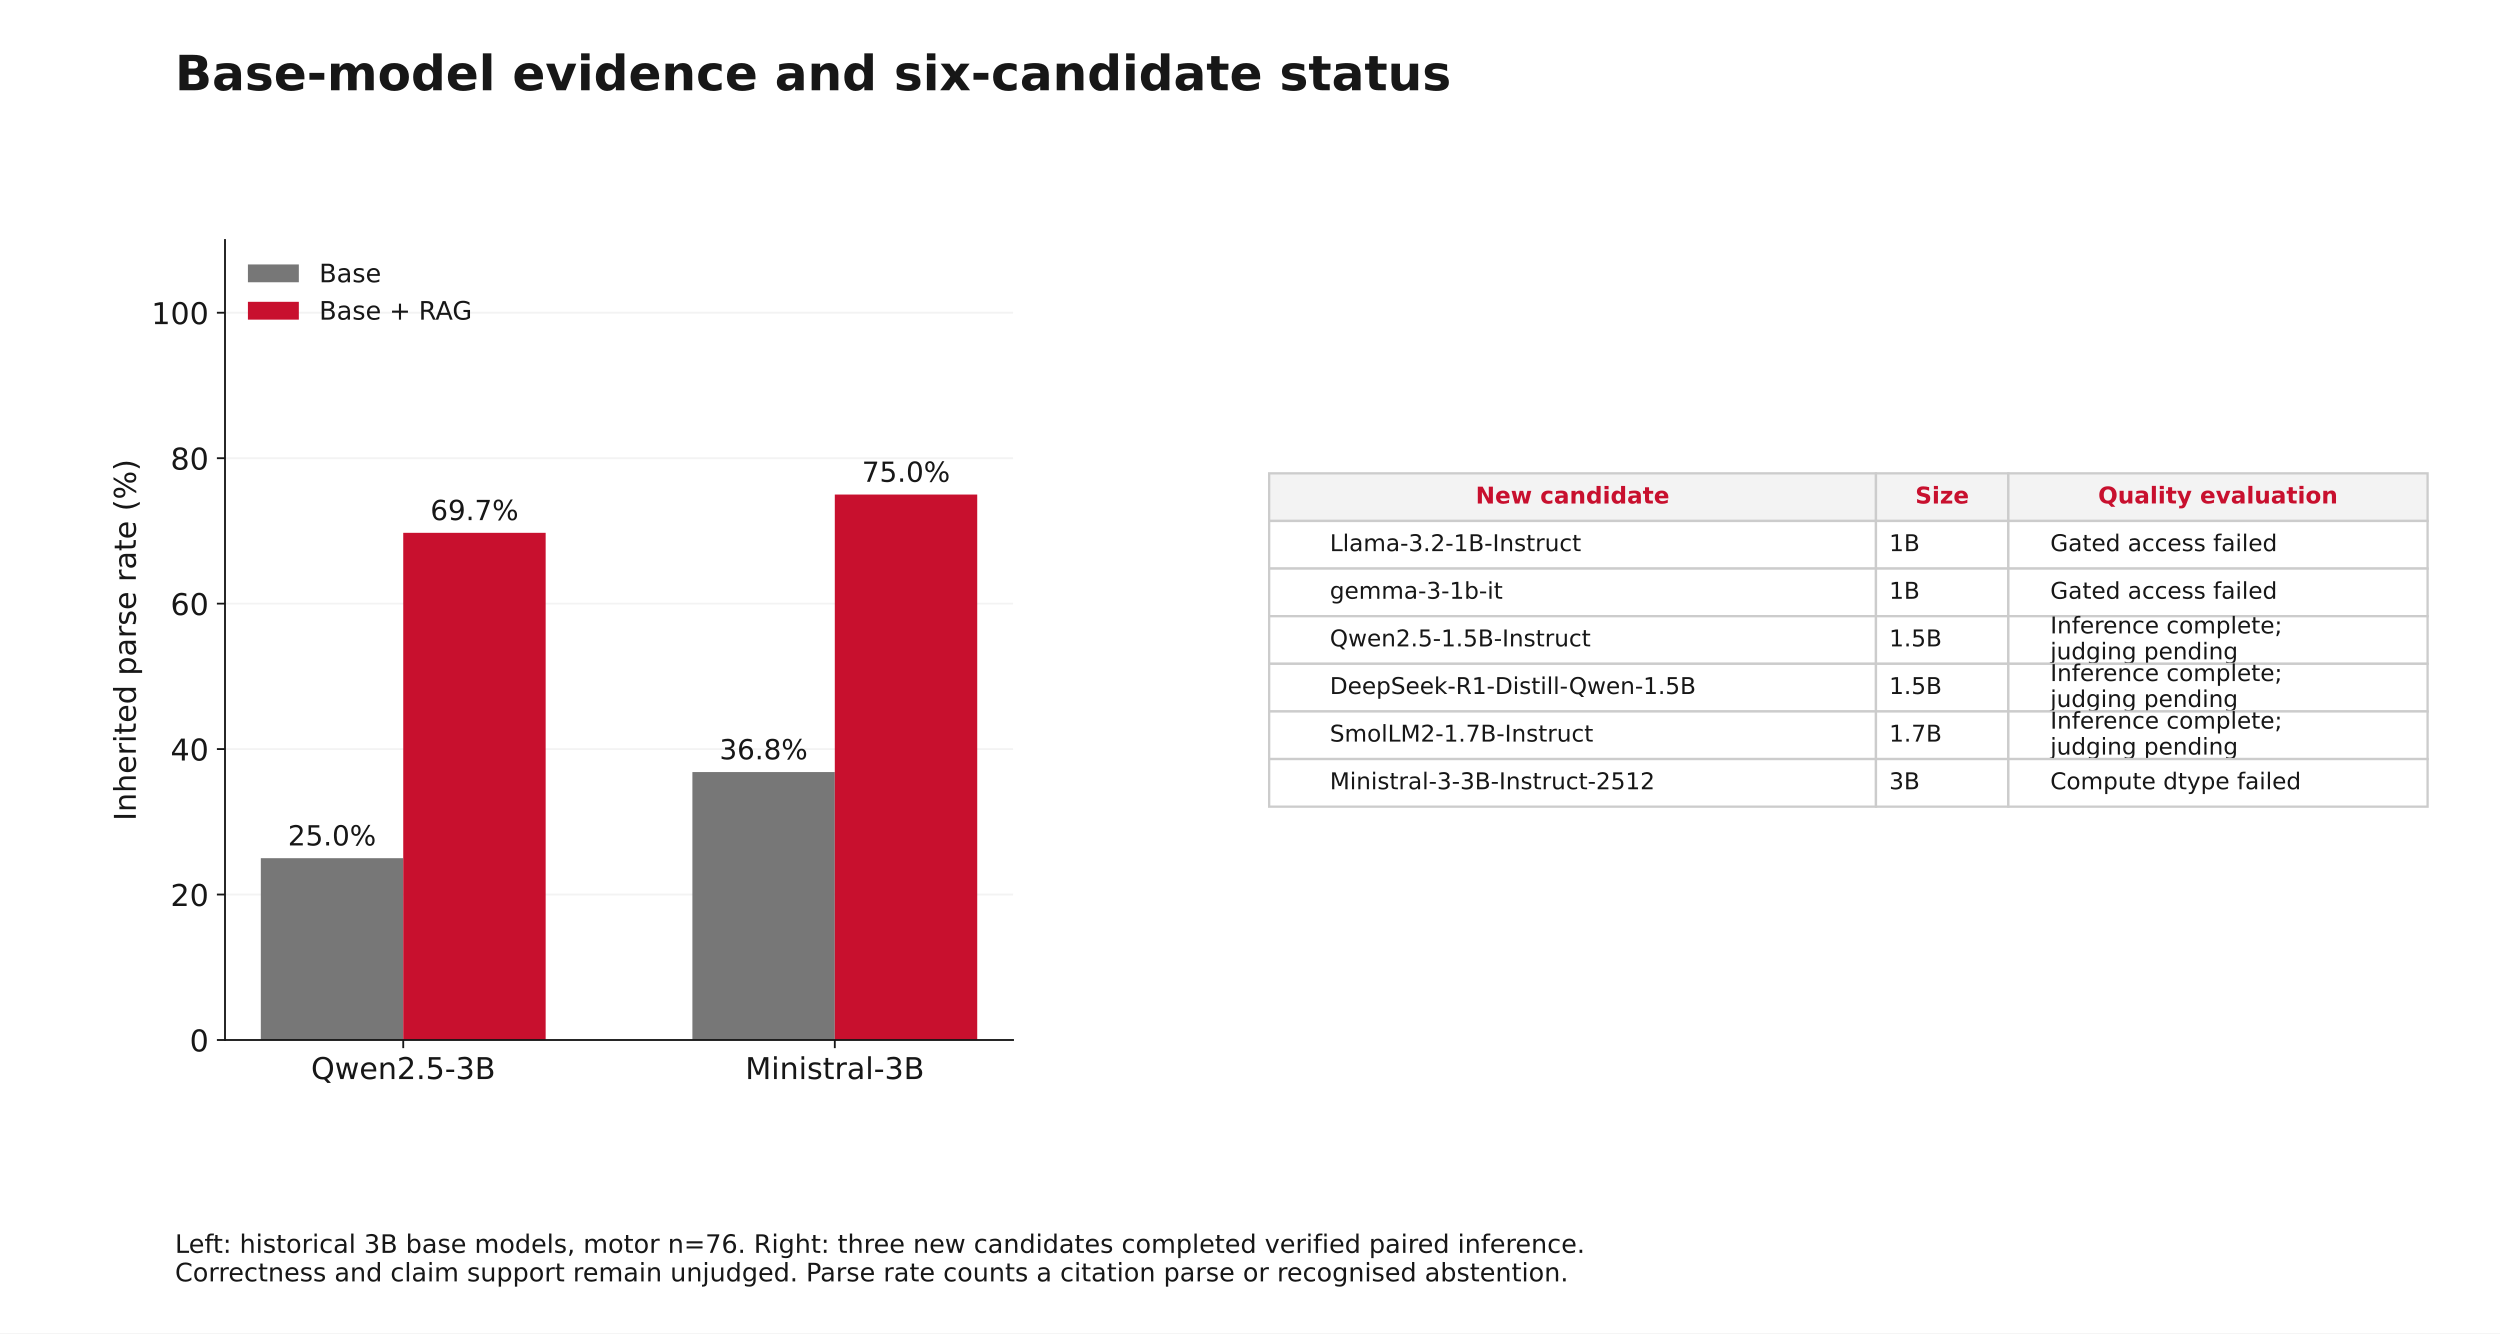
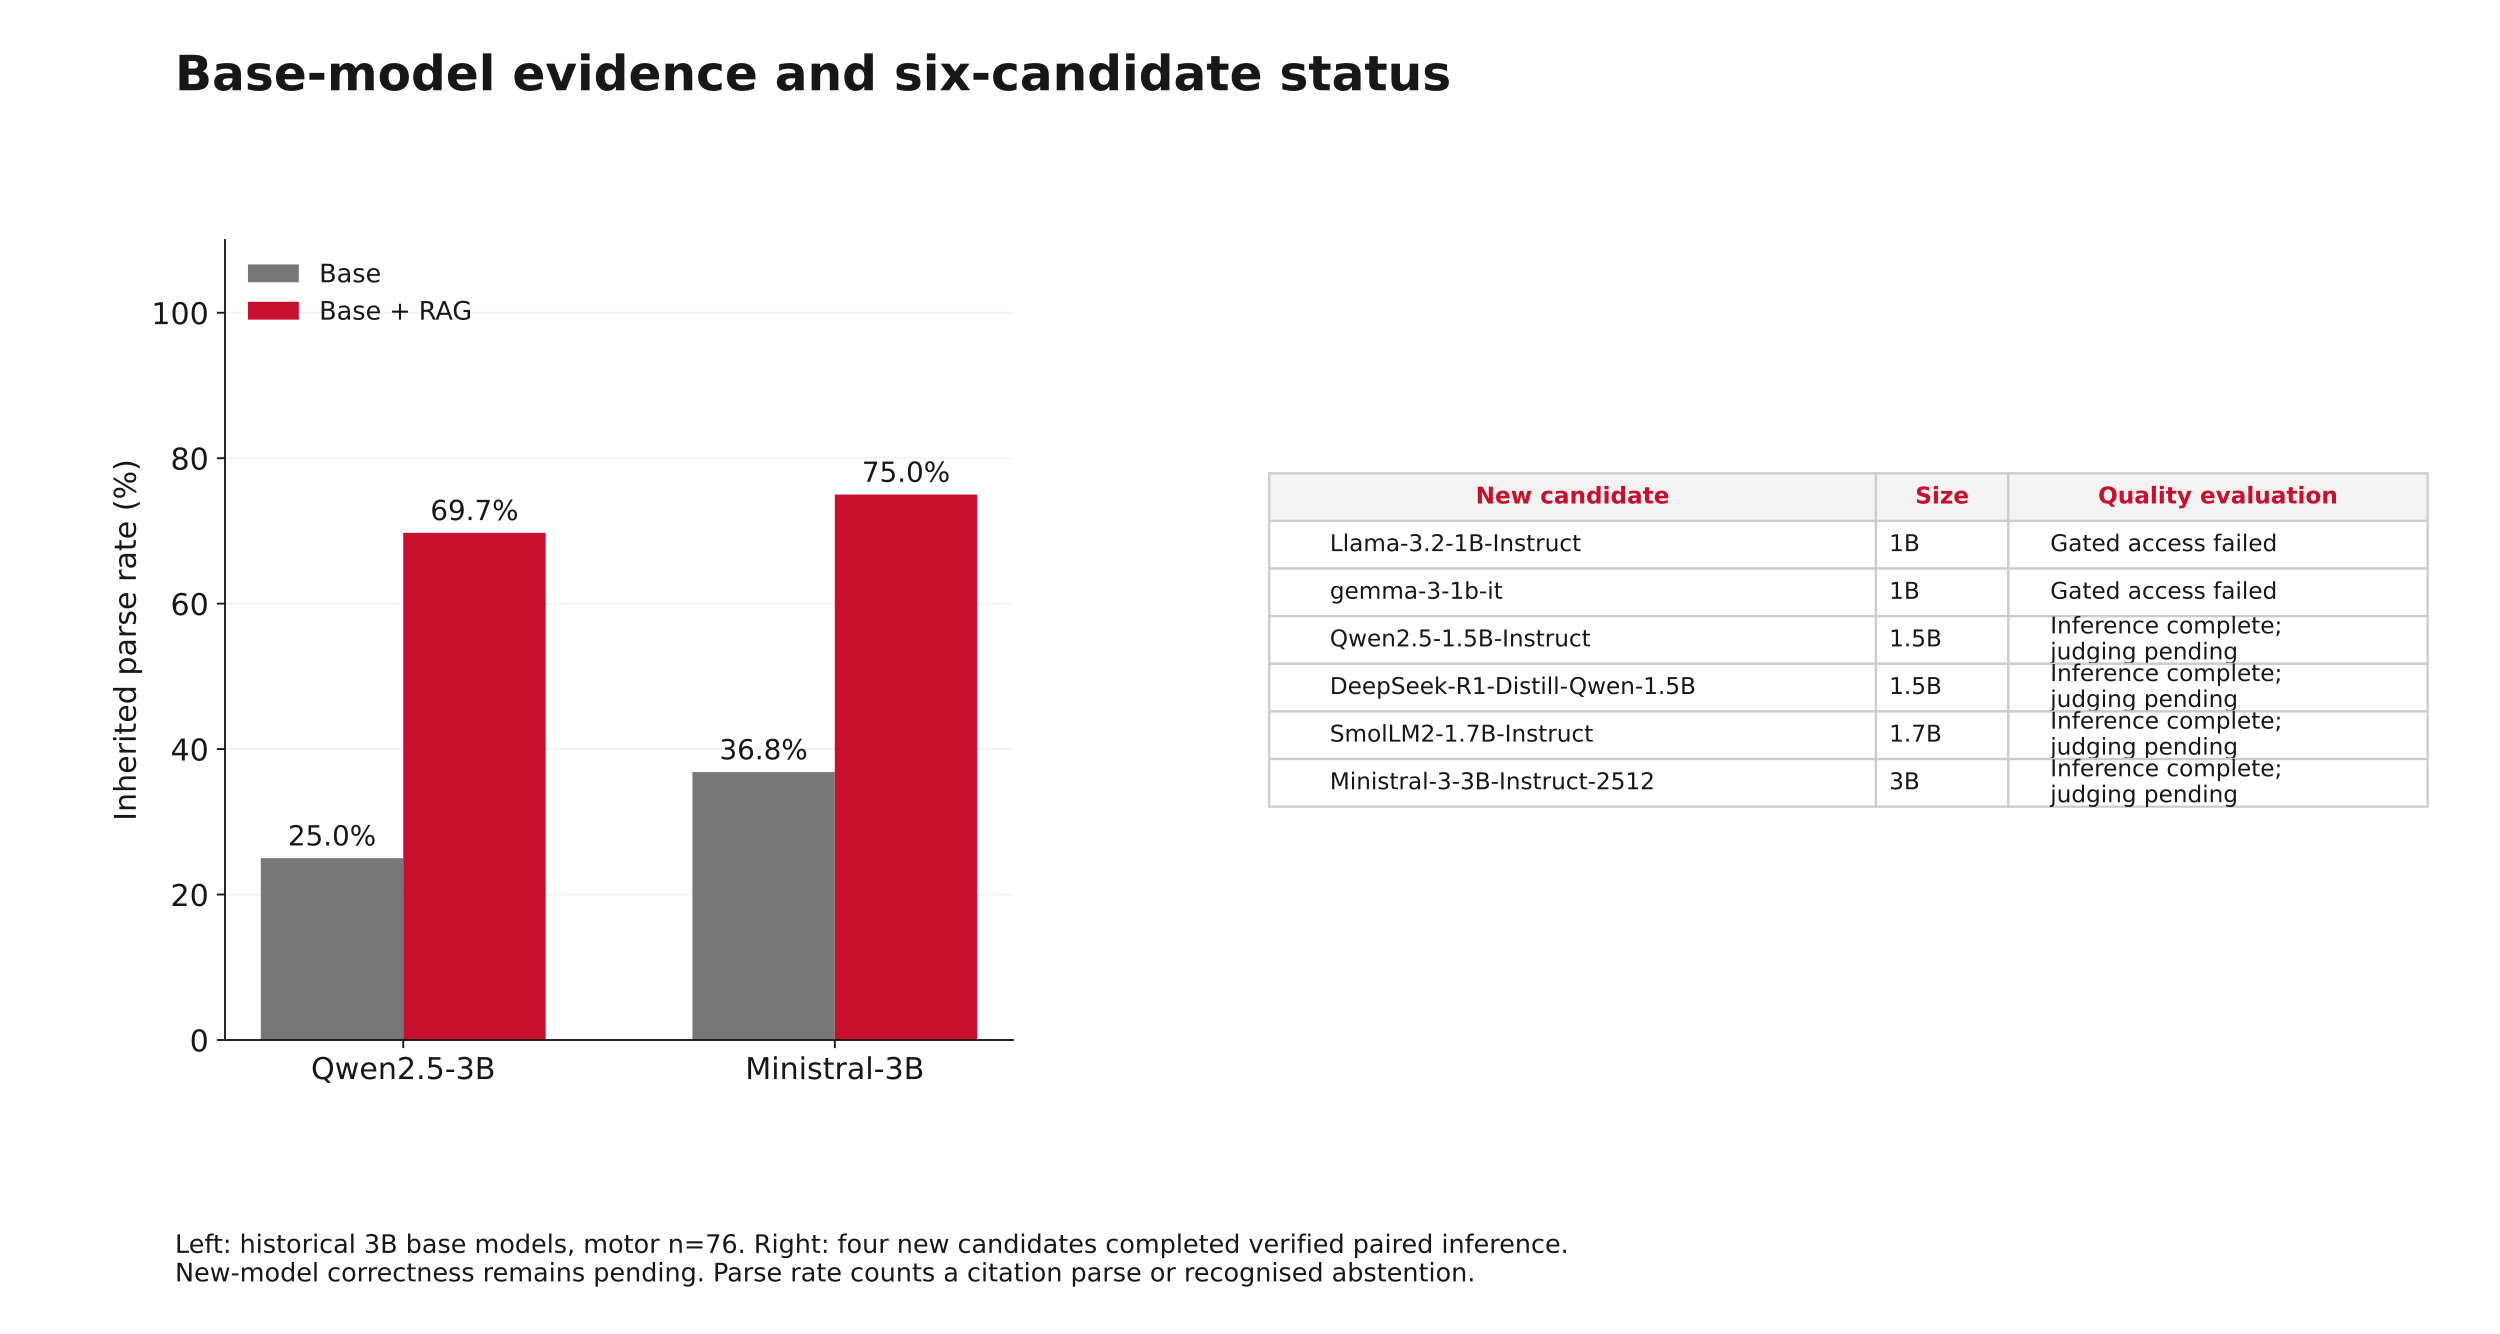
<svg xmlns="http://www.w3.org/2000/svg" xmlns:xlink="http://www.w3.org/1999/xlink" width="1080pt" height="576pt" viewBox="0 0 1080 576" version="1.1">
  <defs>
    <style type="text/css">*{stroke-linejoin: round; stroke-linecap: butt}</style>
  </defs>
  <g id="figure_1">
    <g id="patch_1">
-       <path d="M 0 576  L 1080 576  L 1080 0  L 0 0  z " style="fill: #ffffff" />
+       <path d="M 0 576 L 1080 576 L 1080 0 L 0 0 z " style="fill: #ffffff" />
    </g>
    <g id="axes_1">
      <g id="patch_2">
-         <path d="M 97.2 449.28  L 437.635 449.28  L 437.635 103.68  L 97.2 103.68  z " style="fill: #ffffff" />
+         <path d="M 97.2 449.28 L 437.635 449.28 L 437.635 103.68 L 97.2 103.68 z " style="fill: #ffffff" />
      </g>
      <g id="matplotlib.axis_1">
        <g id="xtick_1">
          <g id="line2d_1">
            <defs>
-               <path id="ma968854855" d="M 0 0  L 0 3.5  " style="stroke: #171717; stroke-width: 0.8" />
+               <path id="ma968854855" d="M 0 0 L 0 3.5 " style="stroke: #171717; stroke-width: 0.8" />
            </defs>
            <g>
              <use xlink:href="#ma968854855" x="174.199" y="449.28" style="fill: #171717; stroke: #171717; stroke-width: 0.8" />
            </g>
          </g>
          <g id="text_1">
            <text style="fill: #171717; font: 13px 'DejaVu Sans'; text-anchor: middle" x="174.199" y="466.158" transform="rotate(-0, 174.1987, 466.158)">Qwen2.5-3B</text>
          </g>
        </g>
        <g id="xtick_2">
          <g id="line2d_2">
            <g>
              <use xlink:href="#ma968854855" x="360.636" y="449.28" style="fill: #171717; stroke: #171717; stroke-width: 0.8" />
            </g>
          </g>
          <g id="text_2">
            <text style="fill: #171717; font: 13px 'DejaVu Sans'; text-anchor: middle" x="360.636" y="466.158" transform="rotate(-0, 360.6361, 466.158)">Ministral-3B</text>
          </g>
        </g>
      </g>
      <g id="matplotlib.axis_2">
        <g id="ytick_1">
          <g id="line2d_3">
-             <path d="M 97.2 449.28  L 437.635 449.28  " clip-path="url(#p704bb6429d)" style="fill: none; stroke: #b0b0b0; stroke-opacity: 0.15; stroke-width: 0.8; stroke-linecap: square" />
+             <path d="M 97.2 449.28 L 437.635 449.28 " clip-path="url(#p704bb6429d)" style="fill: none; stroke: #b0b0b0; stroke-opacity: 0.15; stroke-width: 0.8; stroke-linecap: square" />
          </g>
          <g id="line2d_4">
            <defs>
-               <path id="m17f6774c0c" d="M 0 0  L -3.5 0  " style="stroke: #171717; stroke-width: 0.8" />
+               <path id="m17f6774c0c" d="M 0 0 L -3.5 0 " style="stroke: #171717; stroke-width: 0.8" />
            </defs>
            <g>
              <use xlink:href="#m17f6774c0c" x="97.2" y="449.28" style="fill: #171717; stroke: #171717; stroke-width: 0.8" />
            </g>
          </g>
          <g id="text_3">
            <text style="fill: #171717; font: 13px 'DejaVu Sans'; text-anchor: end" x="90.2" y="454.219" transform="rotate(-0, 90.2, 454.219)">0</text>
          </g>
        </g>
        <g id="ytick_2">
          <g id="line2d_5">
-             <path d="M 97.2 386.444  L 437.635 386.444  " clip-path="url(#p704bb6429d)" style="fill: none; stroke: #b0b0b0; stroke-opacity: 0.15; stroke-width: 0.8; stroke-linecap: square" />
+             <path d="M 97.2 386.444 L 437.635 386.444 " clip-path="url(#p704bb6429d)" style="fill: none; stroke: #b0b0b0; stroke-opacity: 0.15; stroke-width: 0.8; stroke-linecap: square" />
          </g>
          <g id="line2d_6">
            <g>
              <use xlink:href="#m17f6774c0c" x="97.2" y="386.444" style="fill: #171717; stroke: #171717; stroke-width: 0.8" />
            </g>
          </g>
          <g id="text_4">
            <text style="fill: #171717; font: 13px 'DejaVu Sans'; text-anchor: end" x="90.2" y="391.383" transform="rotate(-0, 90.2, 391.3826)">20</text>
          </g>
        </g>
        <g id="ytick_3">
          <g id="line2d_7">
-             <path d="M 97.2 323.607  L 437.635 323.607  " clip-path="url(#p704bb6429d)" style="fill: none; stroke: #b0b0b0; stroke-opacity: 0.15; stroke-width: 0.8; stroke-linecap: square" />
+             <path d="M 97.2 323.607 L 437.635 323.607 " clip-path="url(#p704bb6429d)" style="fill: none; stroke: #b0b0b0; stroke-opacity: 0.15; stroke-width: 0.8; stroke-linecap: square" />
          </g>
          <g id="line2d_8">
            <g>
              <use xlink:href="#m17f6774c0c" x="97.2" y="323.607" style="fill: #171717; stroke: #171717; stroke-width: 0.8" />
            </g>
          </g>
          <g id="text_5">
            <text style="fill: #171717; font: 13px 'DejaVu Sans'; text-anchor: end" x="90.2" y="328.546" transform="rotate(-0, 90.2, 328.5463)">40</text>
          </g>
        </g>
        <g id="ytick_4">
          <g id="line2d_9">
-             <path d="M 97.2 260.771  L 437.635 260.771  " clip-path="url(#p704bb6429d)" style="fill: none; stroke: #b0b0b0; stroke-opacity: 0.15; stroke-width: 0.8; stroke-linecap: square" />
+             <path d="M 97.2 260.771 L 437.635 260.771 " clip-path="url(#p704bb6429d)" style="fill: none; stroke: #b0b0b0; stroke-opacity: 0.15; stroke-width: 0.8; stroke-linecap: square" />
          </g>
          <g id="line2d_10">
            <g>
              <use xlink:href="#m17f6774c0c" x="97.2" y="260.771" style="fill: #171717; stroke: #171717; stroke-width: 0.8" />
            </g>
          </g>
          <g id="text_6">
            <text style="fill: #171717; font: 13px 'DejaVu Sans'; text-anchor: end" x="90.2" y="265.71" transform="rotate(-0, 90.2, 265.7099)">60</text>
          </g>
        </g>
        <g id="ytick_5">
          <g id="line2d_11">
-             <path d="M 97.2 197.935  L 437.635 197.935  " clip-path="url(#p704bb6429d)" style="fill: none; stroke: #b0b0b0; stroke-opacity: 0.15; stroke-width: 0.8; stroke-linecap: square" />
+             <path d="M 97.2 197.935 L 437.635 197.935 " clip-path="url(#p704bb6429d)" style="fill: none; stroke: #b0b0b0; stroke-opacity: 0.15; stroke-width: 0.8; stroke-linecap: square" />
          </g>
          <g id="line2d_12">
            <g>
              <use xlink:href="#m17f6774c0c" x="97.2" y="197.935" style="fill: #171717; stroke: #171717; stroke-width: 0.8" />
            </g>
          </g>
          <g id="text_7">
            <text style="fill: #171717; font: 13px 'DejaVu Sans'; text-anchor: end" x="90.2" y="202.874" transform="rotate(-0, 90.2, 202.8735)">80</text>
          </g>
        </g>
        <g id="ytick_6">
          <g id="line2d_13">
-             <path d="M 97.2 135.098  L 437.635 135.098  " clip-path="url(#p704bb6429d)" style="fill: none; stroke: #b0b0b0; stroke-opacity: 0.15; stroke-width: 0.8; stroke-linecap: square" />
+             <path d="M 97.2 135.098 L 437.635 135.098 " clip-path="url(#p704bb6429d)" style="fill: none; stroke: #b0b0b0; stroke-opacity: 0.15; stroke-width: 0.8; stroke-linecap: square" />
          </g>
          <g id="line2d_14">
            <g>
              <use xlink:href="#m17f6774c0c" x="97.2" y="135.098" style="fill: #171717; stroke: #171717; stroke-width: 0.8" />
            </g>
          </g>
          <g id="text_8">
            <text style="fill: #171717; font: 13px 'DejaVu Sans'; text-anchor: end" x="90.2" y="140.037" transform="rotate(-0, 90.2, 140.0372)">100</text>
          </g>
        </g>
        <g id="text_9">
          <text style="fill: #171717; font: 13px 'DejaVu Sans'; text-anchor: middle" x="58.683" y="276.48" transform="rotate(-90, 58.68266, 276.48)">Inherited parse rate (%)</text>
        </g>
      </g>
      <g id="patch_3">
-         <path d="M 112.674 449.28  L 174.199 449.28  L 174.199 370.735  L 112.674 370.735  z " clip-path="url(#p704bb6429d)" style="fill: #777777" />
+         <path d="M 112.674 449.28 L 174.199 449.28 L 174.199 370.735 L 112.674 370.735 z " clip-path="url(#p704bb6429d)" style="fill: #777777" />
      </g>
      <g id="patch_4">
-         <path d="M 299.112 449.28  L 360.636 449.28  L 360.636 333.529  L 299.112 333.529  z " clip-path="url(#p704bb6429d)" style="fill: #777777" />
+         <path d="M 299.112 449.28 L 360.636 449.28 L 360.636 333.529 L 299.112 333.529 z " clip-path="url(#p704bb6429d)" style="fill: #777777" />
      </g>
      <g id="patch_5">
-         <path d="M 174.199 449.28  L 235.723 449.28  L 235.723 230.18  L 174.199 230.18  z " clip-path="url(#p704bb6429d)" style="fill: #c8102e" />
+         <path d="M 174.199 449.28 L 235.723 449.28 L 235.723 230.18 L 174.199 230.18 z " clip-path="url(#p704bb6429d)" style="fill: #c8102e" />
      </g>
      <g id="patch_6">
-         <path d="M 360.636 449.28  L 422.16 449.28  L 422.16 213.644  L 360.636 213.644  z " clip-path="url(#p704bb6429d)" style="fill: #c8102e" />
+         <path d="M 360.636 449.28 L 422.16 449.28 L 422.16 213.644 L 360.636 213.644 z " clip-path="url(#p704bb6429d)" style="fill: #c8102e" />
      </g>
      <g id="patch_7">
-         <path d="M 97.2 449.28  L 97.2 103.68  " style="fill: none; stroke: #171717; stroke-width: 0.8; stroke-linejoin: miter; stroke-linecap: square" />
+         <path d="M 97.2 449.28 L 97.2 103.68 " style="fill: none; stroke: #171717; stroke-width: 0.8; stroke-linejoin: miter; stroke-linecap: square" />
      </g>
      <g id="patch_8">
-         <path d="M 97.2 449.28  L 437.635 449.28  " style="fill: none; stroke: #171717; stroke-width: 0.8; stroke-linejoin: miter; stroke-linecap: square" />
+         <path d="M 97.2 449.28 L 437.635 449.28 " style="fill: none; stroke: #171717; stroke-width: 0.8; stroke-linejoin: miter; stroke-linecap: square" />
      </g>
      <g id="text_10">
        <text style="fill: #171717; font: 12px 'DejaVu Sans'; text-anchor: middle" x="143.436" y="365.239" transform="rotate(-0, 143.4365, 365.2389)">25.0%</text>
      </g>
      <g id="text_11">
        <text style="fill: #171717; font: 12px 'DejaVu Sans'; text-anchor: middle" x="329.874" y="328.033" transform="rotate(-0, 329.8739, 328.0332)">36.8%</text>
      </g>
      <g id="text_12">
        <text style="fill: #171717; font: 12px 'DejaVu Sans'; text-anchor: middle" x="204.961" y="224.684" transform="rotate(-0, 204.9608, 224.6839)">69.7%</text>
      </g>
      <g id="text_13">
        <text style="fill: #171717; font: 12px 'DejaVu Sans'; text-anchor: middle" x="391.398" y="208.148" transform="rotate(-0, 391.3983, 208.148)">75.0%</text>
      </g>
      <g id="legend_1">
        <g id="patch_9">
-           <path d="M 107.1 121.938  L 129.1 121.938  L 129.1 114.238  L 107.1 114.238  z " style="fill: #777777" />
+           <path d="M 107.1 121.938 L 129.1 121.938 L 129.1 114.238 L 107.1 114.238 z " style="fill: #777777" />
        </g>
        <g id="text_14">
          <text style="fill: #171717; font: 11px 'DejaVu Sans'; text-anchor: start" x="137.9" y="121.938" transform="rotate(-0, 137.9, 121.9383)">Base</text>
        </g>
        <g id="patch_10">
-           <path d="M 107.1 138.084  L 129.1 138.084  L 129.1 130.384  L 107.1 130.384  z " style="fill: #c8102e" />
+           <path d="M 107.1 138.084 L 129.1 138.084 L 129.1 130.384 L 107.1 130.384 z " style="fill: #c8102e" />
        </g>
        <g id="text_15">
          <text style="fill: #171717; font: 11px 'DejaVu Sans'; text-anchor: start" x="137.9" y="138.084" transform="rotate(-0, 137.9, 138.0842)">Base + RAG</text>
        </g>
      </g>
    </g>
    <g id="axes_2">
      <g id="table_1">
        <g id="patch_11">
-           <path d="M 548.276 225.051  L 810.411 225.051  L 810.411 204.48  L 548.276 204.48  z " style="fill: #f3f3f3; stroke: #cccccc; stroke-linejoin: miter" />
+           <path d="M 548.276 225.051 L 810.411 225.051 L 810.411 204.48 L 548.276 204.48 z " style="fill: #f3f3f3; stroke: #cccccc; stroke-linejoin: miter" />
        </g>
        <g id="text_16">
          <text style="fill: #c8102e; font: 700 10px 'DejaVu Sans'; text-anchor: middle" x="679.343" y="217.525" transform="rotate(-0, 679.3435, 217.5251)">New candidate</text>
        </g>
        <g id="patch_12">
-           <path d="M 810.411 225.051  L 867.604 225.051  L 867.604 204.48  L 810.411 204.48  z " style="fill: #f3f3f3; stroke: #cccccc; stroke-linejoin: miter" />
+           <path d="M 810.411 225.051 L 867.604 225.051 L 867.604 204.48 L 810.411 204.48 z " style="fill: #f3f3f3; stroke: #cccccc; stroke-linejoin: miter" />
        </g>
        <g id="text_17">
          <text style="fill: #c8102e; font: 700 10px 'DejaVu Sans'; text-anchor: middle" x="839.007" y="217.525" transform="rotate(-0, 839.0074, 217.5251)">Size</text>
        </g>
        <g id="patch_13">
-           <path d="M 867.604 225.051  L 1048.715 225.051  L 1048.715 204.48  L 867.604 204.48  z " style="fill: #f3f3f3; stroke: #cccccc; stroke-linejoin: miter" />
+           <path d="M 867.604 225.051 L 1048.715 225.051 L 1048.715 204.48 L 867.604 204.48 z " style="fill: #f3f3f3; stroke: #cccccc; stroke-linejoin: miter" />
        </g>
        <g id="text_18">
          <text style="fill: #c8102e; font: 700 10px 'DejaVu Sans'; text-anchor: middle" x="958.16" y="217.486" transform="rotate(-0, 958.1596, 217.486)">Quality evaluation</text>
        </g>
        <g id="patch_14">
-           <path d="M 548.276 245.623  L 810.411 245.623  L 810.411 225.051  L 548.276 225.051  z " style="fill: #ffffff; stroke: #cccccc; stroke-linejoin: miter" />
+           <path d="M 548.276 245.623 L 810.411 245.623 L 810.411 225.051 L 548.276 225.051 z " style="fill: #ffffff; stroke: #cccccc; stroke-linejoin: miter" />
        </g>
        <g id="text_19">
          <text style="fill: #171717; font: 10px 'DejaVu Sans'; text-anchor: start" x="574.49" y="238.097" transform="rotate(-0, 574.4896, 238.0965)">Llama-3.2-1B-Instruct</text>
        </g>
        <g id="patch_15">
-           <path d="M 810.411 245.623  L 867.604 245.623  L 867.604 225.051  L 810.411 225.051  z " style="fill: #ffffff; stroke: #cccccc; stroke-linejoin: miter" />
+           <path d="M 810.411 245.623 L 867.604 245.623 L 867.604 225.051 L 810.411 225.051 z " style="fill: #ffffff; stroke: #cccccc; stroke-linejoin: miter" />
        </g>
        <g id="text_20">
          <text style="fill: #171717; font: 10px 'DejaVu Sans'; text-anchor: start" x="816.13" y="238.097" transform="rotate(-0, 816.1302, 238.0965)">1B</text>
        </g>
        <g id="patch_16">
-           <path d="M 867.604 245.623  L 1048.715 245.623  L 1048.715 225.051  L 867.604 225.051  z " style="fill: #ffffff; stroke: #cccccc; stroke-linejoin: miter" />
+           <path d="M 867.604 245.623 L 1048.715 245.623 L 1048.715 225.051 L 867.604 225.051 z " style="fill: #ffffff; stroke: #cccccc; stroke-linejoin: miter" />
        </g>
        <g id="text_21">
          <text style="fill: #171717; font: 10px 'DejaVu Sans'; text-anchor: start" x="885.715" y="238.097" transform="rotate(-0, 885.715, 238.0965)">Gated access failed</text>
        </g>
        <g id="patch_17">
-           <path d="M 548.276 266.194  L 810.411 266.194  L 810.411 245.623  L 548.276 245.623  z " style="fill: #ffffff; stroke: #cccccc; stroke-linejoin: miter" />
+           <path d="M 548.276 266.194 L 810.411 266.194 L 810.411 245.623 L 548.276 245.623 z " style="fill: #ffffff; stroke: #cccccc; stroke-linejoin: miter" />
        </g>
        <g id="text_22">
          <text style="fill: #171717; font: 10px 'DejaVu Sans'; text-anchor: start" x="574.49" y="258.668" transform="rotate(-0, 574.4896, 258.6679)">gemma-3-1b-it</text>
        </g>
        <g id="patch_18">
-           <path d="M 810.411 266.194  L 867.604 266.194  L 867.604 245.623  L 810.411 245.623  z " style="fill: #ffffff; stroke: #cccccc; stroke-linejoin: miter" />
+           <path d="M 810.411 266.194 L 867.604 266.194 L 867.604 245.623 L 810.411 245.623 z " style="fill: #ffffff; stroke: #cccccc; stroke-linejoin: miter" />
        </g>
        <g id="text_23">
          <text style="fill: #171717; font: 10px 'DejaVu Sans'; text-anchor: start" x="816.13" y="258.668" transform="rotate(-0, 816.1302, 258.6679)">1B</text>
        </g>
        <g id="patch_19">
-           <path d="M 867.604 266.194  L 1048.715 266.194  L 1048.715 245.623  L 867.604 245.623  z " style="fill: #ffffff; stroke: #cccccc; stroke-linejoin: miter" />
+           <path d="M 867.604 266.194 L 1048.715 266.194 L 1048.715 245.623 L 867.604 245.623 z " style="fill: #ffffff; stroke: #cccccc; stroke-linejoin: miter" />
        </g>
        <g id="text_24">
          <text style="fill: #171717; font: 10px 'DejaVu Sans'; text-anchor: start" x="885.715" y="258.668" transform="rotate(-0, 885.715, 258.6679)">Gated access failed</text>
        </g>
        <g id="patch_20">
-           <path d="M 548.276 286.766  L 810.411 286.766  L 810.411 266.194  L 548.276 266.194  z " style="fill: #ffffff; stroke: #cccccc; stroke-linejoin: miter" />
+           <path d="M 548.276 286.766 L 810.411 286.766 L 810.411 266.194 L 548.276 266.194 z " style="fill: #ffffff; stroke: #cccccc; stroke-linejoin: miter" />
        </g>
        <g id="text_25">
          <text style="fill: #171717; font: 10px 'DejaVu Sans'; text-anchor: start" x="574.49" y="279.239" transform="rotate(-0, 574.4896, 279.2394)">Qwen2.5-1.5B-Instruct</text>
        </g>
        <g id="patch_21">
-           <path d="M 810.411 286.766  L 867.604 286.766  L 867.604 266.194  L 810.411 266.194  z " style="fill: #ffffff; stroke: #cccccc; stroke-linejoin: miter" />
+           <path d="M 810.411 286.766 L 867.604 286.766 L 867.604 266.194 L 810.411 266.194 z " style="fill: #ffffff; stroke: #cccccc; stroke-linejoin: miter" />
        </g>
        <g id="text_26">
          <text style="fill: #171717; font: 10px 'DejaVu Sans'; text-anchor: start" x="816.13" y="279.239" transform="rotate(-0, 816.1302, 279.2394)">1.5B</text>
        </g>
        <g id="patch_22">
-           <path d="M 867.604 286.766  L 1048.715 286.766  L 1048.715 266.194  L 867.604 266.194  z " style="fill: #ffffff; stroke: #cccccc; stroke-linejoin: miter" />
+           <path d="M 867.604 286.766 L 1048.715 286.766 L 1048.715 266.194 L 867.604 266.194 z " style="fill: #ffffff; stroke: #cccccc; stroke-linejoin: miter" />
        </g>
        <g id="text_27">
          <text style="fill: #171717; font: 10px 'DejaVu Sans'" transform="translate(885.715 273.6405)">Inference complete;</text>
          <text style="fill: #171717; font: 10px 'DejaVu Sans'" transform="translate(885.715 284.8383)">judging pending</text>
        </g>
        <g id="patch_23">
-           <path d="M 548.276 307.337  L 810.411 307.337  L 810.411 286.766  L 548.276 286.766  z " style="fill: #ffffff; stroke: #cccccc; stroke-linejoin: miter" />
+           <path d="M 548.276 307.337 L 810.411 307.337 L 810.411 286.766 L 548.276 286.766 z " style="fill: #ffffff; stroke: #cccccc; stroke-linejoin: miter" />
        </g>
        <g id="text_28">
          <text style="fill: #171717; font: 10px 'DejaVu Sans'; text-anchor: start" x="574.49" y="299.811" transform="rotate(-0, 574.4896, 299.8108)">DeepSeek-R1-Distill-Qwen-1.5B</text>
        </g>
        <g id="patch_24">
-           <path d="M 810.411 307.337  L 867.604 307.337  L 867.604 286.766  L 810.411 286.766  z " style="fill: #ffffff; stroke: #cccccc; stroke-linejoin: miter" />
+           <path d="M 810.411 307.337 L 867.604 307.337 L 867.604 286.766 L 810.411 286.766 z " style="fill: #ffffff; stroke: #cccccc; stroke-linejoin: miter" />
        </g>
        <g id="text_29">
          <text style="fill: #171717; font: 10px 'DejaVu Sans'; text-anchor: start" x="816.13" y="299.811" transform="rotate(-0, 816.1302, 299.8108)">1.5B</text>
        </g>
        <g id="patch_25">
-           <path d="M 867.604 307.337  L 1048.715 307.337  L 1048.715 286.766  L 867.604 286.766  z " style="fill: #ffffff; stroke: #cccccc; stroke-linejoin: miter" />
+           <path d="M 867.604 307.337 L 1048.715 307.337 L 1048.715 286.766 L 867.604 286.766 z " style="fill: #ffffff; stroke: #cccccc; stroke-linejoin: miter" />
        </g>
        <g id="text_30">
          <text style="fill: #171717; font: 10px 'DejaVu Sans'" transform="translate(885.715 294.2119)">Inference complete;</text>
          <text style="fill: #171717; font: 10px 'DejaVu Sans'" transform="translate(885.715 305.4097)">judging pending</text>
        </g>
        <g id="patch_26">
-           <path d="M 548.276 327.909  L 810.411 327.909  L 810.411 307.337  L 548.276 307.337  z " style="fill: #ffffff; stroke: #cccccc; stroke-linejoin: miter" />
+           <path d="M 548.276 327.909 L 810.411 327.909 L 810.411 307.337 L 548.276 307.337 z " style="fill: #ffffff; stroke: #cccccc; stroke-linejoin: miter" />
        </g>
        <g id="text_31">
          <text style="fill: #171717; font: 10px 'DejaVu Sans'; text-anchor: start" x="574.49" y="320.382" transform="rotate(-0, 574.4896, 320.3822)">SmolLM2-1.7B-Instruct</text>
        </g>
        <g id="patch_27">
-           <path d="M 810.411 327.909  L 867.604 327.909  L 867.604 307.337  L 810.411 307.337  z " style="fill: #ffffff; stroke: #cccccc; stroke-linejoin: miter" />
+           <path d="M 810.411 327.909 L 867.604 327.909 L 867.604 307.337 L 810.411 307.337 z " style="fill: #ffffff; stroke: #cccccc; stroke-linejoin: miter" />
        </g>
        <g id="text_32">
          <text style="fill: #171717; font: 10px 'DejaVu Sans'; text-anchor: start" x="816.13" y="320.382" transform="rotate(-0, 816.1302, 320.3822)">1.7B</text>
        </g>
        <g id="patch_28">
-           <path d="M 867.604 327.909  L 1048.715 327.909  L 1048.715 307.337  L 867.604 307.337  z " style="fill: #ffffff; stroke: #cccccc; stroke-linejoin: miter" />
+           <path d="M 867.604 327.909 L 1048.715 327.909 L 1048.715 307.337 L 867.604 307.337 z " style="fill: #ffffff; stroke: #cccccc; stroke-linejoin: miter" />
        </g>
        <g id="text_33">
          <text style="fill: #171717; font: 10px 'DejaVu Sans'" transform="translate(885.715 314.7833)">Inference complete;</text>
          <text style="fill: #171717; font: 10px 'DejaVu Sans'" transform="translate(885.715 325.9811)">judging pending</text>
        </g>
        <g id="patch_29">
-           <path d="M 548.276 348.48  L 810.411 348.48  L 810.411 327.909  L 548.276 327.909  z " style="fill: #ffffff; stroke: #cccccc; stroke-linejoin: miter" />
+           <path d="M 548.276 348.48 L 810.411 348.48 L 810.411 327.909 L 548.276 327.909 z " style="fill: #ffffff; stroke: #cccccc; stroke-linejoin: miter" />
        </g>
        <g id="text_34">
          <text style="fill: #171717; font: 10px 'DejaVu Sans'; text-anchor: start" x="574.49" y="340.954" transform="rotate(-0, 574.4896, 340.9537)">Ministral-3-3B-Instruct-2512</text>
        </g>
        <g id="patch_30">
-           <path d="M 810.411 348.48  L 867.604 348.48  L 867.604 327.909  L 810.411 327.909  z " style="fill: #ffffff; stroke: #cccccc; stroke-linejoin: miter" />
+           <path d="M 810.411 348.48 L 867.604 348.48 L 867.604 327.909 L 810.411 327.909 z " style="fill: #ffffff; stroke: #cccccc; stroke-linejoin: miter" />
        </g>
        <g id="text_35">
          <text style="fill: #171717; font: 10px 'DejaVu Sans'; text-anchor: start" x="816.13" y="340.954" transform="rotate(-0, 816.1302, 340.9537)">3B</text>
        </g>
        <g id="patch_31">
-           <path d="M 867.604 348.48  L 1048.715 348.48  L 1048.715 327.909  L 867.604 327.909  z " style="fill: #ffffff; stroke: #cccccc; stroke-linejoin: miter" />
+           <path d="M 867.604 348.48 L 1048.715 348.48 L 1048.715 327.909 L 867.604 327.909 z " style="fill: #ffffff; stroke: #cccccc; stroke-linejoin: miter" />
        </g>
        <g id="text_36">
-           <text style="fill: #171717; font: 10px 'DejaVu Sans'; text-anchor: start" x="885.715" y="340.954" transform="rotate(-0, 885.715, 340.9537)">Compute dtype failed</text>
+           <text style="fill: #171717; font: 10px 'DejaVu Sans'" transform="translate(885.715 335.3548)">Inference complete;</text>
+           <text style="fill: #171717; font: 10px 'DejaVu Sans'" transform="translate(885.715 346.5526)">judging pending</text>
        </g>
      </g>
    </g>
    <g id="text_37">
      <text style="fill: #171717; font: 700 21px 'DejaVu Sans'; text-anchor: start" x="75.6" y="38.997" transform="rotate(-0, 75.6, 38.99672)">Base-model evidence and six-candidate status</text>
    </g>
    <g id="text_38">
-       <text style="fill: #171717; font: 11px 'DejaVu Sans'" transform="translate(75.6 541.2347)">Left: historical 3B base models, motor n=76. Right: three new candidates completed verified paired inference.</text>
-       <text style="fill: #171717; font: 11px 'DejaVu Sans'" transform="translate(75.6 553.5523)">Correctness and claim support remain unjudged. Parse rate counts a citation parse or recognised abstention.</text>
+       <text style="fill: #171717; font: 11px 'DejaVu Sans'" transform="translate(75.6 541.2347)">Left: historical 3B base models, motor n=76. Right: four new candidates completed verified paired inference.</text>
+       <text style="fill: #171717; font: 11px 'DejaVu Sans'" transform="translate(75.6 553.5523)">New-model correctness remains pending. Parse rate counts a citation parse or recognised abstention.</text>
    </g>
  </g>
  <defs>
    <clipPath id="p704bb6429d">
      <rect x="97.2" y="103.68" width="340.435" height="345.6" />
    </clipPath>
  </defs>
</svg>
